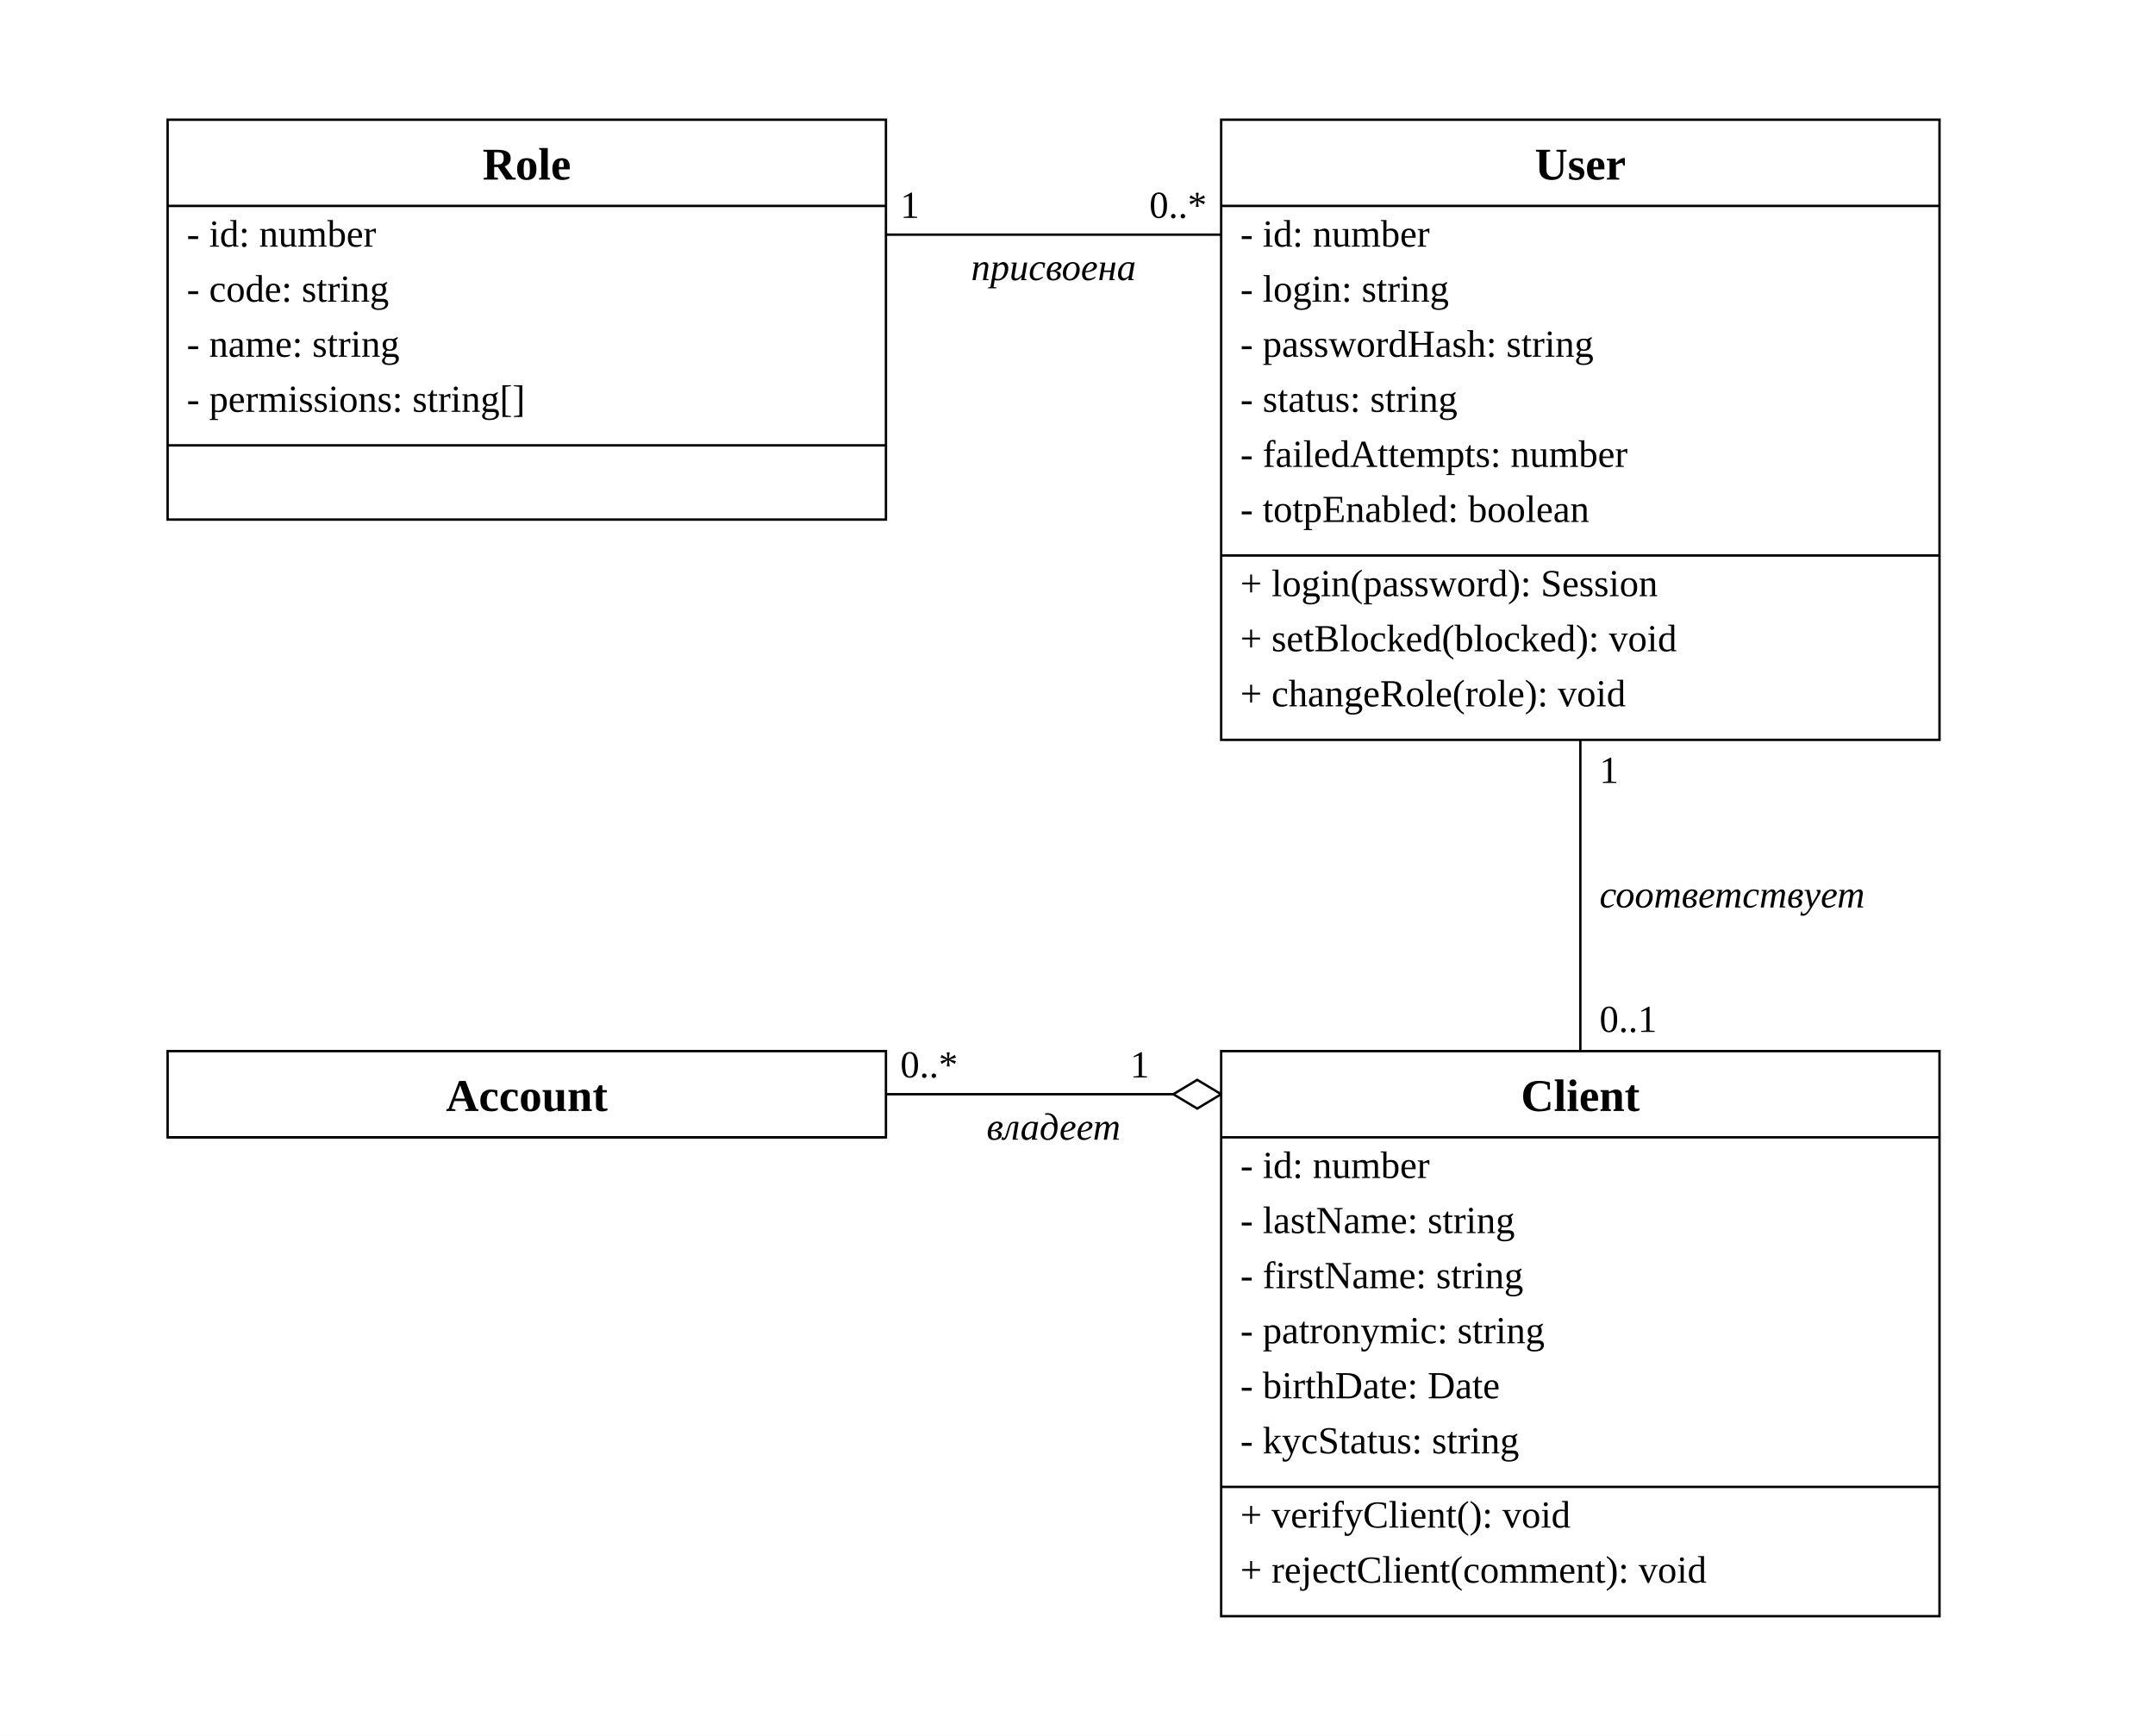
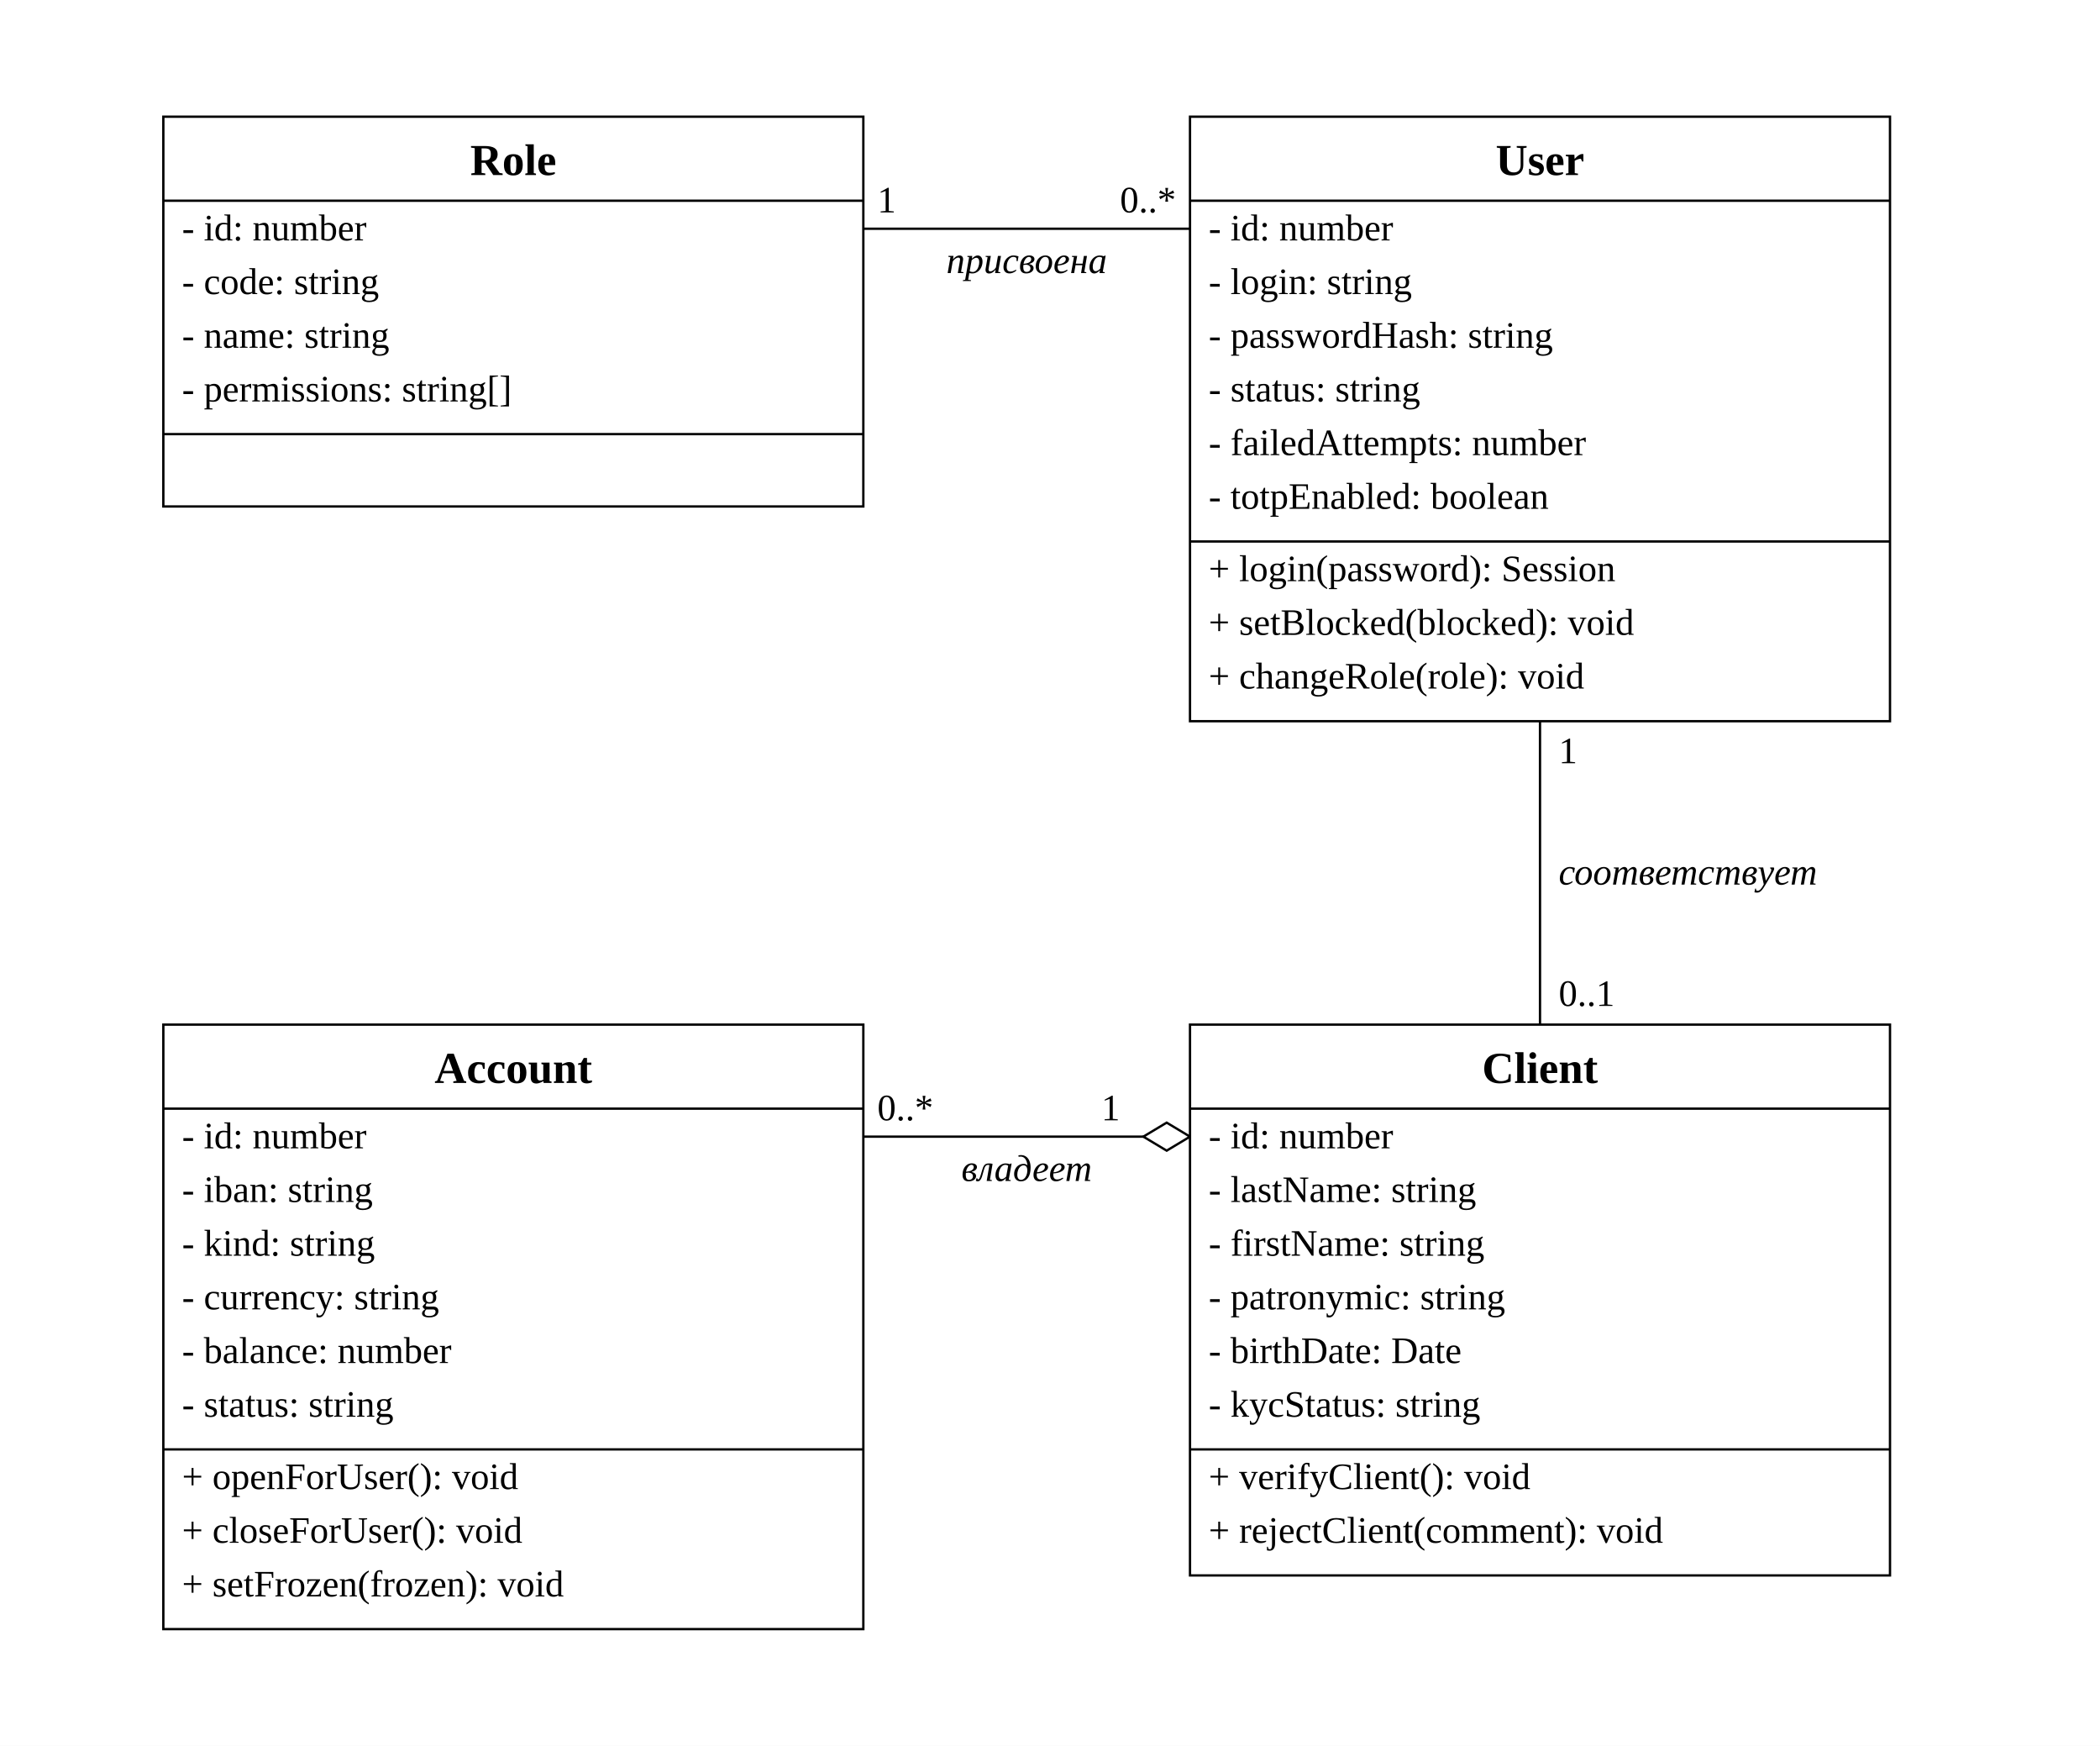
- <svg xmlns="http://www.w3.org/2000/svg" width="900" height="725" viewBox="0 0 900 725" font-family="Times New Roman, serif">
+ <svg xmlns="http://www.w3.org/2000/svg" width="900" height="748" viewBox="0 0 900 748" font-family="Times New Roman, serif">
  <rect width="100%" height="100%" fill="#ffffff" />
  <path d="M370,98 L510,98" fill="none" stroke="#000" stroke-width="1" />
  <rect x="402.7" y="101" width="74.6" height="22" fill="#fff" opacity="0.92" />
  <text x="440" y="117" font-size="16" font-style="italic" text-anchor="middle">присвоена</text>
  <text x="376" y="91" font-size="16" text-anchor="start">1</text>
  <text x="504" y="91" font-size="16" text-anchor="end">0..*</text>
  <path d="M660,309 L660,439" fill="none" stroke="#000" stroke-width="1" />
  <rect x="665" y="363" width="104.2" height="22" fill="#fff" opacity="0.92" />
  <text x="668" y="379" font-size="16" font-style="italic" text-anchor="start">соответствует</text>
  <text x="668" y="327" font-size="16" text-anchor="start">1</text>
  <text x="668" y="431" font-size="16" text-anchor="start">0..1</text>
-   <path d="M510,457 L370,457" fill="none" stroke="#000" stroke-width="1" />
-   <polygon points="510,457 500,451 490,457 500,463" fill="#fff" stroke="#000" />
-   <rect x="410.1" y="460" width="59.8" height="22" fill="#fff" opacity="0.92" />
-   <text x="440" y="476" font-size="16" font-style="italic" text-anchor="middle">владеет</text>
-   <text x="480" y="450" font-size="16" text-anchor="end">1</text>
-   <text x="376" y="450" font-size="16" text-anchor="start">0..*</text>
+   <path d="M510,487 L370,487" fill="none" stroke="#000" stroke-width="1" />
+   <polygon points="510,487 500,481 490,487 500,493" fill="#fff" stroke="#000" />
+   <rect x="410.1" y="490" width="59.8" height="22" fill="#fff" opacity="0.92" />
+   <text x="440" y="506" font-size="16" font-style="italic" text-anchor="middle">владеет</text>
+   <text x="480" y="480" font-size="16" text-anchor="end">1</text>
+   <text x="376" y="480" font-size="16" text-anchor="start">0..*</text>
  <rect x="70" y="50" width="300" height="167" fill="#fff" stroke="#000" stroke-width="1" />
  <text x="220" y="75" font-size="19" font-weight="bold" text-anchor="middle">Role</text>
  <line x1="70" y1="86" x2="370" y2="86" stroke="#000" />
  <text x="78" y="103" font-size="16">- id: number</text>
  <text x="78" y="126" font-size="16">- code: string</text>
  <text x="78" y="149" font-size="16">- name: string</text>
  <text x="78" y="172" font-size="16">- permissions: string[]</text>
  <line x1="70" y1="186" x2="370" y2="186" stroke="#000" />
  <rect x="510" y="50" width="300" height="259" fill="#fff" stroke="#000" stroke-width="1" />
  <text x="660" y="75" font-size="19" font-weight="bold" text-anchor="middle">User</text>
  <line x1="510" y1="86" x2="810" y2="86" stroke="#000" />
  <text x="518" y="103" font-size="16">- id: number</text>
  <text x="518" y="126" font-size="16">- login: string</text>
  <text x="518" y="149" font-size="16">- passwordHash: string</text>
  <text x="518" y="172" font-size="16">- status: string</text>
  <text x="518" y="195" font-size="16">- failedAttempts: number</text>
  <text x="518" y="218" font-size="16">- totpEnabled: boolean</text>
  <line x1="510" y1="232" x2="810" y2="232" stroke="#000" />
  <text x="518" y="249" font-size="16">+ login(password): Session</text>
  <text x="518" y="272" font-size="16">+ setBlocked(blocked): void</text>
  <text x="518" y="295" font-size="16">+ changeRole(role): void</text>
  <rect x="510" y="439" width="300" height="236" fill="#fff" stroke="#000" stroke-width="1" />
  <text x="660" y="464" font-size="19" font-weight="bold" text-anchor="middle">Client</text>
  <line x1="510" y1="475" x2="810" y2="475" stroke="#000" />
  <text x="518" y="492" font-size="16">- id: number</text>
  <text x="518" y="515" font-size="16">- lastName: string</text>
  <text x="518" y="538" font-size="16">- firstName: string</text>
  <text x="518" y="561" font-size="16">- patronymic: string</text>
  <text x="518" y="584" font-size="16">- birthDate: Date</text>
  <text x="518" y="607" font-size="16">- kycStatus: string</text>
  <line x1="510" y1="621" x2="810" y2="621" stroke="#000" />
  <text x="518" y="638" font-size="16">+ verifyClient(): void</text>
  <text x="518" y="661" font-size="16">+ rejectClient(comment): void</text>
-   <rect x="70" y="439" width="300" height="36" fill="#fff" stroke="#000" stroke-width="1" />
+   <rect x="70" y="439" width="300" height="259" fill="#fff" stroke="#000" stroke-width="1" />
  <text x="220" y="464" font-size="19" font-weight="bold" text-anchor="middle">Account</text>
  <line x1="70" y1="475" x2="370" y2="475" stroke="#000" />
+   <text x="78" y="492" font-size="16">- id: number</text>
+   <text x="78" y="515" font-size="16">- iban: string</text>
+   <text x="78" y="538" font-size="16">- kind: string</text>
+   <text x="78" y="561" font-size="16">- currency: string</text>
+   <text x="78" y="584" font-size="16">- balance: number</text>
+   <text x="78" y="607" font-size="16">- status: string</text>
+   <line x1="70" y1="621" x2="370" y2="621" stroke="#000" />
+   <text x="78" y="638" font-size="16">+ openForUser(): void</text>
+   <text x="78" y="661" font-size="16">+ closeForUser(): void</text>
+   <text x="78" y="684" font-size="16">+ setFrozen(frozen): void</text>
</svg>
